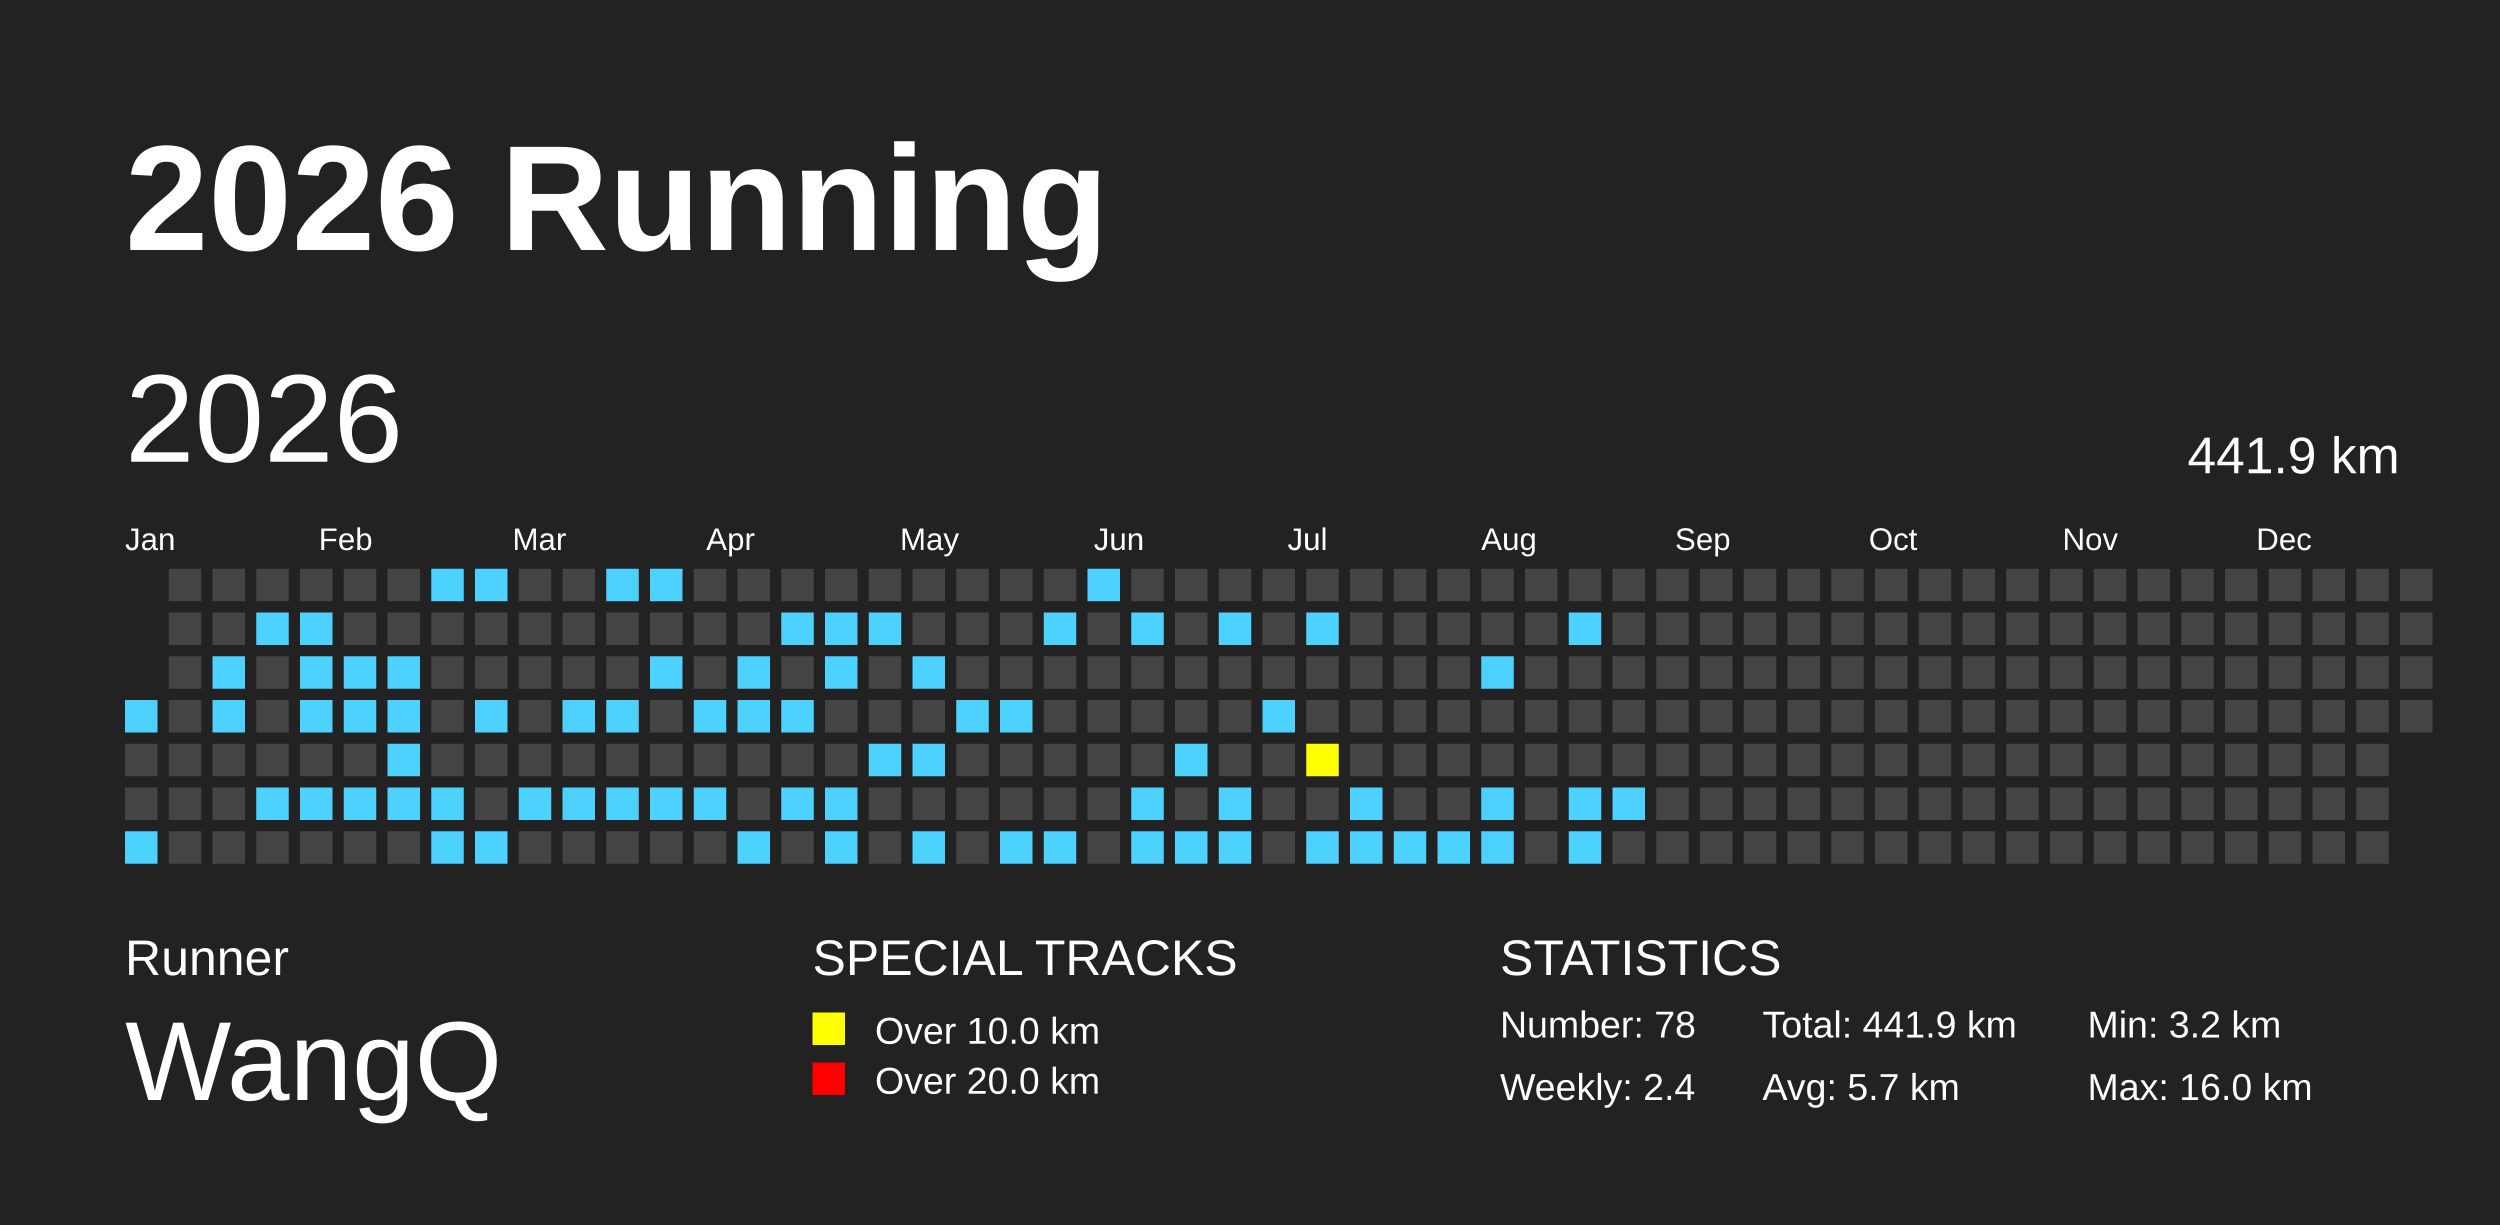
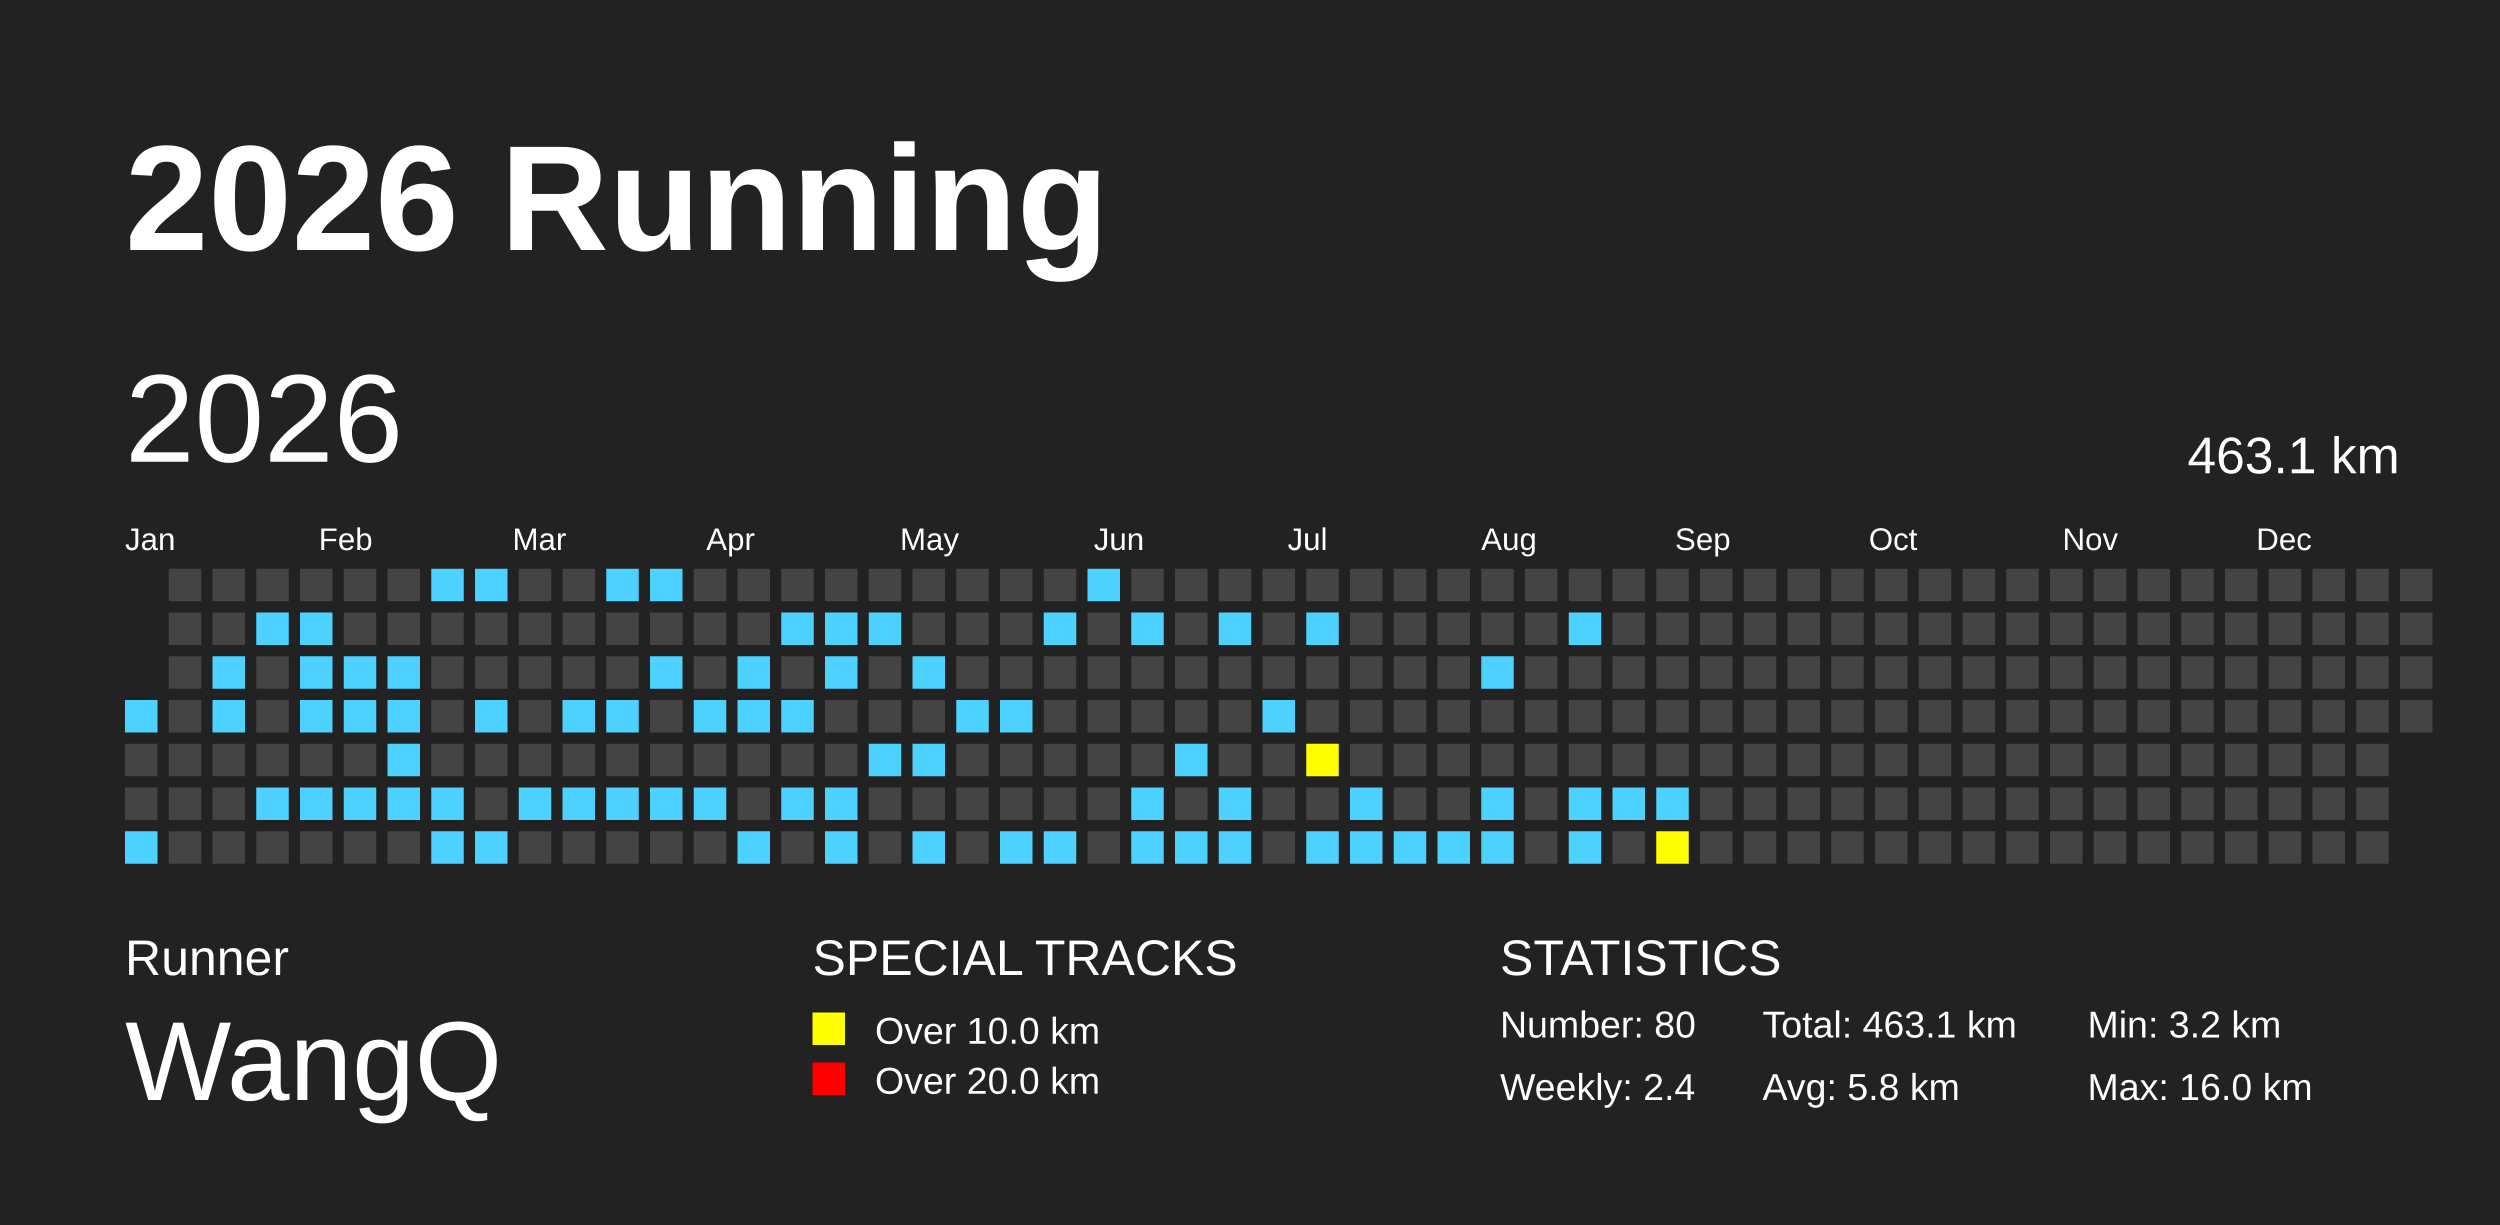
<svg xmlns="http://www.w3.org/2000/svg" baseProfile="full" height="98mm" version="1.1" viewBox="0,0,200,98" width="200mm">
  <defs />
  <rect fill="#222222" height="98" width="200" x="0" y="0" />
  <text fill="#FFFFFF" style="font-size:12px; font-family:Arial; font-weight:bold;" x="10" y="20">2026 Running</text>
  <text fill="#FFFFFF" style="font-size:4px; font-family:Arial" x="10" y="78">Runner</text>
  <text fill="#FFFFFF" style="font-size:9px; font-family:Arial" x="10" y="88">WangQ</text>
  <text fill="#FFFFFF" style="font-size:4px; font-family:Arial" x="65" y="78">SPECIAL TRACKS</text>
  <rect fill="yellow" height="2.6" width="2.6" x="65" y="81" />
  <text fill="#FFFFFF" style="font-size:3px; font-family:Arial" x="70" y="83.5">Over 10.0 km</text>
  <rect fill="red" height="2.6" width="2.6" x="65" y="85" />
  <text fill="#FFFFFF" style="font-size:3px; font-family:Arial" x="70" y="87.5">Over 20.0 km</text>
  <text fill="#FFFFFF" style="font-size:4px; font-family:Arial" x="120" y="78">STATISTICS</text>
-   <text fill="#FFFFFF" style="font-size:3px; font-family:Arial" x="120" y="83">Number: 78</text>
+   <text fill="#FFFFFF" style="font-size:3px; font-family:Arial" x="120" y="83">Number: 80</text>
  <text fill="#FFFFFF" style="font-size:3px; font-family:Arial" x="120" y="88">Weekly: 2.4</text>
-   <text fill="#FFFFFF" style="font-size:3px; font-family:Arial" x="141" y="83">Total: 441.9 km</text>
-   <text fill="#FFFFFF" style="font-size:3px; font-family:Arial" x="141" y="88">Avg: 5.7 km</text>
+   <text fill="#FFFFFF" style="font-size:3px; font-family:Arial" x="141" y="83">Total: 463.1 km</text>
+   <text fill="#FFFFFF" style="font-size:3px; font-family:Arial" x="141" y="88">Avg: 5.8 km</text>
  <text fill="#FFFFFF" style="font-size:3px; font-family:Arial" x="167" y="83">Min: 3.2 km</text>
  <text fill="#FFFFFF" style="font-size:3px; font-family:Arial" x="167" y="88">Max: 16.0 km</text>
  <text dominant-baseline="hanging" fill="#FFFFFF" style="font-size:10.0px; font-family:Arial;" x="10" y="30">2026</text>
-   <text dominant-baseline="hanging" fill="#FFFFFF" style="font-size:4.125px; font-family:Arial;" x="175" y="35">441.9 km</text>
+   <text dominant-baseline="hanging" fill="#FFFFFF" style="font-size:4.125px; font-family:Arial;" x="175" y="35">463.1 km</text>
  <text fill="#FFFFFF" style="font-size:2.5px; font-family:Arial" x="10.0" y="44">Jan</text>
  <text fill="#FFFFFF" style="font-size:2.5px; font-family:Arial" x="25.5" y="44">Feb</text>
  <text fill="#FFFFFF" style="font-size:2.5px; font-family:Arial" x="41.0" y="44">Mar</text>
  <text fill="#FFFFFF" style="font-size:2.5px; font-family:Arial" x="56.5" y="44">Apr</text>
  <text fill="#FFFFFF" style="font-size:2.5px; font-family:Arial" x="72.0" y="44">May</text>
  <text fill="#FFFFFF" style="font-size:2.5px; font-family:Arial" x="87.5" y="44">Jun</text>
  <text fill="#FFFFFF" style="font-size:2.5px; font-family:Arial" x="103.0" y="44">Jul</text>
  <text fill="#FFFFFF" style="font-size:2.5px; font-family:Arial" x="118.5" y="44">Aug</text>
  <text fill="#FFFFFF" style="font-size:2.5px; font-family:Arial" x="134.0" y="44">Sep</text>
  <text fill="#FFFFFF" style="font-size:2.5px; font-family:Arial" x="149.5" y="44">Oct</text>
  <text fill="#FFFFFF" style="font-size:2.5px; font-family:Arial" x="165.0" y="44">Nov</text>
  <text fill="#FFFFFF" style="font-size:2.5px; font-family:Arial" x="180.5" y="44">Dec</text>
  <rect fill="#4DD2FF" height="2.6" width="2.6" x="10.0" y="56.0" />
  <rect fill="#444444" height="2.6" width="2.6" x="10.0" y="59.5" />
  <rect fill="#444444" height="2.6" width="2.6" x="10.0" y="63.0" />
  <rect fill="#4DD2FF" height="2.6" width="2.6" x="10.0" y="66.5" />
  <rect fill="#444444" height="2.6" width="2.6" x="13.5" y="45.5" />
  <rect fill="#444444" height="2.6" width="2.6" x="13.5" y="49.0" />
  <rect fill="#444444" height="2.6" width="2.6" x="13.5" y="52.5" />
  <rect fill="#444444" height="2.6" width="2.6" x="13.5" y="56.0" />
  <rect fill="#444444" height="2.6" width="2.6" x="13.5" y="59.5" />
  <rect fill="#444444" height="2.6" width="2.6" x="13.5" y="63.0" />
  <rect fill="#444444" height="2.6" width="2.6" x="13.5" y="66.5" />
  <rect fill="#444444" height="2.6" width="2.6" x="17.0" y="45.5" />
  <rect fill="#444444" height="2.6" width="2.6" x="17.0" y="49.0" />
  <rect fill="#4DD2FF" height="2.6" width="2.6" x="17.0" y="52.5" />
  <rect fill="#4DD2FF" height="2.6" width="2.6" x="17.0" y="56.0" />
  <rect fill="#444444" height="2.6" width="2.6" x="17.0" y="59.5" />
  <rect fill="#444444" height="2.6" width="2.6" x="17.0" y="63.0" />
  <rect fill="#444444" height="2.6" width="2.6" x="17.0" y="66.5" />
  <rect fill="#444444" height="2.6" width="2.6" x="20.5" y="45.5" />
  <rect fill="#4DD2FF" height="2.6" width="2.6" x="20.5" y="49.0" />
  <rect fill="#444444" height="2.6" width="2.6" x="20.5" y="52.5" />
  <rect fill="#444444" height="2.6" width="2.6" x="20.5" y="56.0" />
  <rect fill="#444444" height="2.6" width="2.6" x="20.5" y="59.5" />
  <rect fill="#4DD2FF" height="2.6" width="2.6" x="20.5" y="63.0" />
  <rect fill="#444444" height="2.6" width="2.6" x="20.5" y="66.5" />
  <rect fill="#444444" height="2.6" width="2.6" x="24.0" y="45.5" />
  <rect fill="#4DD2FF" height="2.6" width="2.6" x="24.0" y="49.0" />
  <rect fill="#4DD2FF" height="2.6" width="2.6" x="24.0" y="52.5" />
  <rect fill="#4DD2FF" height="2.6" width="2.6" x="24.0" y="56.0" />
  <rect fill="#444444" height="2.6" width="2.6" x="24.0" y="59.5" />
  <rect fill="#4DD2FF" height="2.6" width="2.6" x="24.0" y="63.0" />
  <rect fill="#444444" height="2.6" width="2.6" x="24.0" y="66.5" />
  <rect fill="#444444" height="2.6" width="2.6" x="27.5" y="45.5" />
  <rect fill="#444444" height="2.6" width="2.6" x="27.5" y="49.0" />
  <rect fill="#4DD2FF" height="2.6" width="2.6" x="27.5" y="52.5" />
  <rect fill="#4DD2FF" height="2.6" width="2.6" x="27.5" y="56.0" />
  <rect fill="#444444" height="2.6" width="2.6" x="27.5" y="59.5" />
  <rect fill="#4DD2FF" height="2.6" width="2.6" x="27.5" y="63.0" />
  <rect fill="#444444" height="2.6" width="2.6" x="27.5" y="66.5" />
  <rect fill="#444444" height="2.6" width="2.6" x="31.0" y="45.5" />
  <rect fill="#444444" height="2.6" width="2.6" x="31.0" y="49.0" />
  <rect fill="#4DD2FF" height="2.6" width="2.6" x="31.0" y="52.5" />
  <rect fill="#4DD2FF" height="2.6" width="2.6" x="31.0" y="56.0" />
  <rect fill="#4DD2FF" height="2.6" width="2.6" x="31.0" y="59.5" />
  <rect fill="#4DD2FF" height="2.6" width="2.6" x="31.0" y="63.0" />
  <rect fill="#444444" height="2.6" width="2.6" x="31.0" y="66.5" />
  <rect fill="#4DD2FF" height="2.6" width="2.6" x="34.5" y="45.5" />
  <rect fill="#444444" height="2.6" width="2.6" x="34.5" y="49.0" />
  <rect fill="#444444" height="2.6" width="2.6" x="34.5" y="52.5" />
  <rect fill="#444444" height="2.6" width="2.6" x="34.5" y="56.0" />
  <rect fill="#444444" height="2.6" width="2.6" x="34.5" y="59.5" />
  <rect fill="#4DD2FF" height="2.6" width="2.6" x="34.5" y="63.0" />
  <rect fill="#4DD2FF" height="2.6" width="2.6" x="34.5" y="66.5" />
  <rect fill="#4DD2FF" height="2.6" width="2.6" x="38.0" y="45.5" />
  <rect fill="#444444" height="2.6" width="2.6" x="38.0" y="49.0" />
  <rect fill="#444444" height="2.6" width="2.6" x="38.0" y="52.5" />
  <rect fill="#4DD2FF" height="2.6" width="2.6" x="38.0" y="56.0" />
  <rect fill="#444444" height="2.6" width="2.6" x="38.0" y="59.5" />
  <rect fill="#444444" height="2.6" width="2.6" x="38.0" y="63.0" />
  <rect fill="#4DD2FF" height="2.6" width="2.6" x="38.0" y="66.5" />
  <rect fill="#444444" height="2.6" width="2.6" x="41.5" y="45.5" />
  <rect fill="#444444" height="2.6" width="2.6" x="41.5" y="49.0" />
  <rect fill="#444444" height="2.6" width="2.6" x="41.5" y="52.5" />
  <rect fill="#444444" height="2.6" width="2.6" x="41.5" y="56.0" />
  <rect fill="#444444" height="2.6" width="2.6" x="41.5" y="59.5" />
  <rect fill="#4DD2FF" height="2.6" width="2.6" x="41.5" y="63.0" />
  <rect fill="#444444" height="2.6" width="2.6" x="41.5" y="66.5" />
  <rect fill="#444444" height="2.6" width="2.6" x="45.0" y="45.5" />
  <rect fill="#444444" height="2.6" width="2.6" x="45.0" y="49.0" />
  <rect fill="#444444" height="2.6" width="2.6" x="45.0" y="52.5" />
  <rect fill="#4DD2FF" height="2.6" width="2.6" x="45.0" y="56.0" />
  <rect fill="#444444" height="2.6" width="2.6" x="45.0" y="59.5" />
  <rect fill="#4DD2FF" height="2.6" width="2.6" x="45.0" y="63.0" />
  <rect fill="#444444" height="2.6" width="2.6" x="45.0" y="66.5" />
  <rect fill="#4DD2FF" height="2.6" width="2.6" x="48.5" y="45.5" />
  <rect fill="#444444" height="2.6" width="2.6" x="48.5" y="49.0" />
  <rect fill="#444444" height="2.6" width="2.6" x="48.5" y="52.5" />
  <rect fill="#4DD2FF" height="2.6" width="2.6" x="48.5" y="56.0" />
  <rect fill="#444444" height="2.6" width="2.6" x="48.5" y="59.5" />
  <rect fill="#4DD2FF" height="2.6" width="2.6" x="48.5" y="63.0" />
  <rect fill="#444444" height="2.6" width="2.6" x="48.5" y="66.5" />
  <rect fill="#4DD2FF" height="2.6" width="2.6" x="52.0" y="45.5" />
  <rect fill="#444444" height="2.6" width="2.6" x="52.0" y="49.0" />
  <rect fill="#4DD2FF" height="2.6" width="2.6" x="52.0" y="52.5" />
  <rect fill="#444444" height="2.6" width="2.6" x="52.0" y="56.0" />
  <rect fill="#444444" height="2.6" width="2.6" x="52.0" y="59.5" />
  <rect fill="#4DD2FF" height="2.6" width="2.6" x="52.0" y="63.0" />
  <rect fill="#444444" height="2.6" width="2.6" x="52.0" y="66.5" />
  <rect fill="#444444" height="2.6" width="2.6" x="55.5" y="45.5" />
  <rect fill="#444444" height="2.6" width="2.6" x="55.5" y="49.0" />
  <rect fill="#444444" height="2.6" width="2.6" x="55.5" y="52.5" />
  <rect fill="#4DD2FF" height="2.6" width="2.6" x="55.5" y="56.0" />
  <rect fill="#444444" height="2.6" width="2.6" x="55.5" y="59.5" />
  <rect fill="#4DD2FF" height="2.6" width="2.6" x="55.5" y="63.0" />
  <rect fill="#444444" height="2.6" width="2.6" x="55.5" y="66.5" />
  <rect fill="#444444" height="2.6" width="2.6" x="59.0" y="45.5" />
  <rect fill="#444444" height="2.6" width="2.6" x="59.0" y="49.0" />
  <rect fill="#4DD2FF" height="2.6" width="2.6" x="59.0" y="52.5" />
  <rect fill="#4DD2FF" height="2.6" width="2.6" x="59.0" y="56.0" />
  <rect fill="#444444" height="2.6" width="2.6" x="59.0" y="59.5" />
  <rect fill="#444444" height="2.6" width="2.6" x="59.0" y="63.0" />
  <rect fill="#4DD2FF" height="2.6" width="2.6" x="59.0" y="66.5" />
  <rect fill="#444444" height="2.6" width="2.6" x="62.5" y="45.5" />
  <rect fill="#4DD2FF" height="2.6" width="2.6" x="62.5" y="49.0" />
  <rect fill="#444444" height="2.6" width="2.6" x="62.5" y="52.5" />
  <rect fill="#4DD2FF" height="2.6" width="2.6" x="62.5" y="56.0" />
  <rect fill="#444444" height="2.6" width="2.6" x="62.5" y="59.5" />
  <rect fill="#4DD2FF" height="2.6" width="2.6" x="62.5" y="63.0" />
  <rect fill="#444444" height="2.6" width="2.6" x="62.5" y="66.5" />
  <rect fill="#444444" height="2.6" width="2.6" x="66.0" y="45.5" />
  <rect fill="#4DD2FF" height="2.6" width="2.6" x="66.0" y="49.0" />
  <rect fill="#4DD2FF" height="2.6" width="2.6" x="66.0" y="52.5" />
  <rect fill="#444444" height="2.6" width="2.6" x="66.0" y="56.0" />
  <rect fill="#444444" height="2.6" width="2.6" x="66.0" y="59.5" />
  <rect fill="#4DD2FF" height="2.6" width="2.6" x="66.0" y="63.0" />
  <rect fill="#4DD2FF" height="2.6" width="2.6" x="66.0" y="66.5" />
  <rect fill="#444444" height="2.6" width="2.6" x="69.5" y="45.5" />
  <rect fill="#4DD2FF" height="2.6" width="2.6" x="69.5" y="49.0" />
  <rect fill="#444444" height="2.6" width="2.6" x="69.5" y="52.5" />
  <rect fill="#444444" height="2.6" width="2.6" x="69.5" y="56.0" />
  <rect fill="#4DD2FF" height="2.6" width="2.6" x="69.5" y="59.5" />
  <rect fill="#444444" height="2.6" width="2.6" x="69.5" y="63.0" />
  <rect fill="#444444" height="2.6" width="2.6" x="69.5" y="66.5" />
  <rect fill="#444444" height="2.6" width="2.6" x="73.0" y="45.5" />
  <rect fill="#444444" height="2.6" width="2.6" x="73.0" y="49.0" />
  <rect fill="#4DD2FF" height="2.6" width="2.6" x="73.0" y="52.5" />
  <rect fill="#444444" height="2.6" width="2.6" x="73.0" y="56.0" />
  <rect fill="#4DD2FF" height="2.6" width="2.6" x="73.0" y="59.5" />
  <rect fill="#444444" height="2.6" width="2.6" x="73.0" y="63.0" />
  <rect fill="#4DD2FF" height="2.6" width="2.6" x="73.0" y="66.5" />
  <rect fill="#444444" height="2.6" width="2.6" x="76.5" y="45.5" />
  <rect fill="#444444" height="2.6" width="2.6" x="76.5" y="49.0" />
  <rect fill="#444444" height="2.6" width="2.6" x="76.5" y="52.5" />
  <rect fill="#4DD2FF" height="2.6" width="2.6" x="76.5" y="56.0" />
  <rect fill="#444444" height="2.6" width="2.6" x="76.5" y="59.5" />
  <rect fill="#444444" height="2.6" width="2.6" x="76.5" y="63.0" />
  <rect fill="#444444" height="2.6" width="2.6" x="76.5" y="66.5" />
  <rect fill="#444444" height="2.6" width="2.6" x="80.0" y="45.5" />
  <rect fill="#444444" height="2.6" width="2.6" x="80.0" y="49.0" />
  <rect fill="#444444" height="2.6" width="2.6" x="80.0" y="52.5" />
  <rect fill="#4DD2FF" height="2.6" width="2.6" x="80.0" y="56.0" />
  <rect fill="#444444" height="2.6" width="2.6" x="80.0" y="59.5" />
  <rect fill="#444444" height="2.6" width="2.6" x="80.0" y="63.0" />
  <rect fill="#4DD2FF" height="2.6" width="2.6" x="80.0" y="66.5" />
  <rect fill="#444444" height="2.6" width="2.6" x="83.5" y="45.5" />
  <rect fill="#4DD2FF" height="2.6" width="2.6" x="83.5" y="49.0" />
  <rect fill="#444444" height="2.6" width="2.6" x="83.5" y="52.5" />
  <rect fill="#444444" height="2.6" width="2.6" x="83.5" y="56.0" />
  <rect fill="#444444" height="2.6" width="2.6" x="83.5" y="59.5" />
  <rect fill="#444444" height="2.6" width="2.6" x="83.5" y="63.0" />
  <rect fill="#4DD2FF" height="2.6" width="2.6" x="83.5" y="66.5" />
  <rect fill="#4DD2FF" height="2.6" width="2.6" x="87.0" y="45.5" />
  <rect fill="#444444" height="2.6" width="2.6" x="87.0" y="49.0" />
  <rect fill="#444444" height="2.6" width="2.6" x="87.0" y="52.5" />
  <rect fill="#444444" height="2.6" width="2.6" x="87.0" y="56.0" />
  <rect fill="#444444" height="2.6" width="2.6" x="87.0" y="59.5" />
  <rect fill="#444444" height="2.6" width="2.6" x="87.0" y="63.0" />
  <rect fill="#444444" height="2.6" width="2.6" x="87.0" y="66.5" />
  <rect fill="#444444" height="2.6" width="2.6" x="90.5" y="45.5" />
  <rect fill="#4DD2FF" height="2.6" width="2.6" x="90.5" y="49.0" />
  <rect fill="#444444" height="2.6" width="2.6" x="90.5" y="52.5" />
  <rect fill="#444444" height="2.6" width="2.6" x="90.5" y="56.0" />
  <rect fill="#444444" height="2.6" width="2.6" x="90.5" y="59.5" />
  <rect fill="#4DD2FF" height="2.6" width="2.6" x="90.5" y="63.0" />
  <rect fill="#4DD2FF" height="2.6" width="2.6" x="90.5" y="66.5" />
  <rect fill="#444444" height="2.6" width="2.6" x="94.0" y="45.5" />
  <rect fill="#444444" height="2.6" width="2.6" x="94.0" y="49.0" />
  <rect fill="#444444" height="2.6" width="2.6" x="94.0" y="52.5" />
  <rect fill="#444444" height="2.6" width="2.6" x="94.0" y="56.0" />
  <rect fill="#4DD2FF" height="2.6" width="2.6" x="94.0" y="59.5" />
  <rect fill="#444444" height="2.6" width="2.6" x="94.0" y="63.0" />
  <rect fill="#4DD2FF" height="2.6" width="2.6" x="94.0" y="66.5" />
  <rect fill="#444444" height="2.6" width="2.6" x="97.5" y="45.5" />
  <rect fill="#4DD2FF" height="2.6" width="2.6" x="97.5" y="49.0" />
  <rect fill="#444444" height="2.6" width="2.6" x="97.5" y="52.5" />
  <rect fill="#444444" height="2.6" width="2.6" x="97.5" y="56.0" />
  <rect fill="#444444" height="2.6" width="2.6" x="97.5" y="59.5" />
  <rect fill="#4DD2FF" height="2.6" width="2.6" x="97.5" y="63.0" />
  <rect fill="#4DD2FF" height="2.6" width="2.6" x="97.5" y="66.5" />
  <rect fill="#444444" height="2.6" width="2.6" x="101.0" y="45.5" />
  <rect fill="#444444" height="2.6" width="2.6" x="101.0" y="49.0" />
  <rect fill="#444444" height="2.6" width="2.6" x="101.0" y="52.5" />
  <rect fill="#4DD2FF" height="2.6" width="2.6" x="101.0" y="56.0" />
  <rect fill="#444444" height="2.6" width="2.6" x="101.0" y="59.5" />
  <rect fill="#444444" height="2.6" width="2.6" x="101.0" y="63.0" />
  <rect fill="#444444" height="2.6" width="2.6" x="101.0" y="66.5" />
  <rect fill="#444444" height="2.6" width="2.6" x="104.5" y="45.5" />
  <rect fill="#4DD2FF" height="2.6" width="2.6" x="104.5" y="49.0" />
  <rect fill="#444444" height="2.6" width="2.6" x="104.5" y="52.5" />
  <rect fill="#444444" height="2.6" width="2.6" x="104.5" y="56.0" />
  <rect fill="yellow" height="2.6" width="2.6" x="104.5" y="59.5" />
  <rect fill="#444444" height="2.6" width="2.6" x="104.5" y="63.0" />
  <rect fill="#4DD2FF" height="2.6" width="2.6" x="104.5" y="66.5" />
  <rect fill="#444444" height="2.6" width="2.6" x="108.0" y="45.5" />
  <rect fill="#444444" height="2.6" width="2.6" x="108.0" y="49.0" />
  <rect fill="#444444" height="2.6" width="2.6" x="108.0" y="52.5" />
  <rect fill="#444444" height="2.6" width="2.6" x="108.0" y="56.0" />
  <rect fill="#444444" height="2.6" width="2.6" x="108.0" y="59.5" />
  <rect fill="#4DD2FF" height="2.6" width="2.6" x="108.0" y="63.0" />
  <rect fill="#4DD2FF" height="2.6" width="2.6" x="108.0" y="66.5" />
  <rect fill="#444444" height="2.6" width="2.6" x="111.5" y="45.5" />
  <rect fill="#444444" height="2.6" width="2.6" x="111.5" y="49.0" />
  <rect fill="#444444" height="2.6" width="2.6" x="111.5" y="52.5" />
  <rect fill="#444444" height="2.6" width="2.6" x="111.5" y="56.0" />
  <rect fill="#444444" height="2.6" width="2.6" x="111.5" y="59.5" />
  <rect fill="#444444" height="2.6" width="2.6" x="111.5" y="63.0" />
  <rect fill="#4DD2FF" height="2.6" width="2.6" x="111.5" y="66.5" />
  <rect fill="#444444" height="2.6" width="2.6" x="115.0" y="45.5" />
  <rect fill="#444444" height="2.6" width="2.6" x="115.0" y="49.0" />
  <rect fill="#444444" height="2.6" width="2.6" x="115.0" y="52.5" />
  <rect fill="#444444" height="2.6" width="2.6" x="115.0" y="56.0" />
  <rect fill="#444444" height="2.6" width="2.6" x="115.0" y="59.5" />
  <rect fill="#444444" height="2.6" width="2.6" x="115.0" y="63.0" />
  <rect fill="#4DD2FF" height="2.6" width="2.6" x="115.0" y="66.5" />
  <rect fill="#444444" height="2.6" width="2.6" x="118.5" y="45.5" />
  <rect fill="#444444" height="2.6" width="2.6" x="118.5" y="49.0" />
  <rect fill="#4DD2FF" height="2.6" width="2.6" x="118.5" y="52.5" />
  <rect fill="#444444" height="2.6" width="2.6" x="118.5" y="56.0" />
  <rect fill="#444444" height="2.6" width="2.6" x="118.5" y="59.5" />
  <rect fill="#4DD2FF" height="2.6" width="2.6" x="118.5" y="63.0" />
  <rect fill="#4DD2FF" height="2.6" width="2.6" x="118.5" y="66.5" />
  <rect fill="#444444" height="2.6" width="2.6" x="122.0" y="45.5" />
  <rect fill="#444444" height="2.6" width="2.6" x="122.0" y="49.0" />
  <rect fill="#444444" height="2.6" width="2.6" x="122.0" y="52.5" />
  <rect fill="#444444" height="2.6" width="2.6" x="122.0" y="56.0" />
  <rect fill="#444444" height="2.6" width="2.6" x="122.0" y="59.5" />
  <rect fill="#444444" height="2.6" width="2.6" x="122.0" y="63.0" />
  <rect fill="#444444" height="2.6" width="2.6" x="122.0" y="66.5" />
  <rect fill="#444444" height="2.6" width="2.6" x="125.5" y="45.5" />
  <rect fill="#4DD2FF" height="2.6" width="2.6" x="125.5" y="49.0" />
  <rect fill="#444444" height="2.6" width="2.6" x="125.5" y="52.5" />
  <rect fill="#444444" height="2.6" width="2.6" x="125.5" y="56.0" />
  <rect fill="#444444" height="2.6" width="2.6" x="125.5" y="59.5" />
  <rect fill="#4DD2FF" height="2.6" width="2.6" x="125.5" y="63.0" />
  <rect fill="#4DD2FF" height="2.6" width="2.6" x="125.5" y="66.5" />
  <rect fill="#444444" height="2.6" width="2.6" x="129.0" y="45.5" />
  <rect fill="#444444" height="2.6" width="2.6" x="129.0" y="49.0" />
  <rect fill="#444444" height="2.6" width="2.6" x="129.0" y="52.5" />
  <rect fill="#444444" height="2.6" width="2.6" x="129.0" y="56.0" />
  <rect fill="#444444" height="2.6" width="2.6" x="129.0" y="59.5" />
  <rect fill="#4DD2FF" height="2.6" width="2.6" x="129.0" y="63.0" />
  <rect fill="#444444" height="2.6" width="2.6" x="129.0" y="66.5" />
  <rect fill="#444444" height="2.6" width="2.6" x="132.5" y="45.5" />
  <rect fill="#444444" height="2.6" width="2.6" x="132.5" y="49.0" />
  <rect fill="#444444" height="2.6" width="2.6" x="132.5" y="52.5" />
  <rect fill="#444444" height="2.6" width="2.6" x="132.5" y="56.0" />
  <rect fill="#444444" height="2.6" width="2.6" x="132.5" y="59.5" />
-   <rect fill="#444444" height="2.6" width="2.6" x="132.5" y="63.0" />
-   <rect fill="#444444" height="2.6" width="2.6" x="132.5" y="66.5" />
+   <rect fill="#4DD2FF" height="2.6" width="2.6" x="132.5" y="63.0" />
+   <rect fill="yellow" height="2.6" width="2.6" x="132.5" y="66.5" />
  <rect fill="#444444" height="2.6" width="2.6" x="136.0" y="45.5" />
  <rect fill="#444444" height="2.6" width="2.6" x="136.0" y="49.0" />
  <rect fill="#444444" height="2.6" width="2.6" x="136.0" y="52.5" />
  <rect fill="#444444" height="2.6" width="2.6" x="136.0" y="56.0" />
  <rect fill="#444444" height="2.6" width="2.6" x="136.0" y="59.5" />
  <rect fill="#444444" height="2.6" width="2.6" x="136.0" y="63.0" />
  <rect fill="#444444" height="2.6" width="2.6" x="136.0" y="66.5" />
  <rect fill="#444444" height="2.6" width="2.6" x="139.5" y="45.5" />
  <rect fill="#444444" height="2.6" width="2.6" x="139.5" y="49.0" />
  <rect fill="#444444" height="2.6" width="2.6" x="139.5" y="52.5" />
  <rect fill="#444444" height="2.6" width="2.6" x="139.5" y="56.0" />
  <rect fill="#444444" height="2.6" width="2.6" x="139.5" y="59.5" />
  <rect fill="#444444" height="2.6" width="2.6" x="139.5" y="63.0" />
  <rect fill="#444444" height="2.6" width="2.6" x="139.5" y="66.5" />
  <rect fill="#444444" height="2.6" width="2.6" x="143.0" y="45.5" />
  <rect fill="#444444" height="2.6" width="2.6" x="143.0" y="49.0" />
  <rect fill="#444444" height="2.6" width="2.6" x="143.0" y="52.5" />
  <rect fill="#444444" height="2.6" width="2.6" x="143.0" y="56.0" />
  <rect fill="#444444" height="2.6" width="2.6" x="143.0" y="59.5" />
  <rect fill="#444444" height="2.6" width="2.6" x="143.0" y="63.0" />
  <rect fill="#444444" height="2.6" width="2.6" x="143.0" y="66.5" />
  <rect fill="#444444" height="2.6" width="2.6" x="146.5" y="45.5" />
  <rect fill="#444444" height="2.6" width="2.6" x="146.5" y="49.0" />
  <rect fill="#444444" height="2.6" width="2.6" x="146.5" y="52.5" />
  <rect fill="#444444" height="2.6" width="2.6" x="146.5" y="56.0" />
  <rect fill="#444444" height="2.6" width="2.6" x="146.5" y="59.5" />
  <rect fill="#444444" height="2.6" width="2.6" x="146.5" y="63.0" />
  <rect fill="#444444" height="2.6" width="2.6" x="146.5" y="66.5" />
  <rect fill="#444444" height="2.6" width="2.6" x="150.0" y="45.5" />
  <rect fill="#444444" height="2.6" width="2.6" x="150.0" y="49.0" />
  <rect fill="#444444" height="2.6" width="2.6" x="150.0" y="52.5" />
  <rect fill="#444444" height="2.6" width="2.6" x="150.0" y="56.0" />
  <rect fill="#444444" height="2.6" width="2.6" x="150.0" y="59.5" />
  <rect fill="#444444" height="2.6" width="2.6" x="150.0" y="63.0" />
  <rect fill="#444444" height="2.6" width="2.6" x="150.0" y="66.5" />
  <rect fill="#444444" height="2.6" width="2.6" x="153.5" y="45.5" />
  <rect fill="#444444" height="2.6" width="2.6" x="153.5" y="49.0" />
  <rect fill="#444444" height="2.6" width="2.6" x="153.5" y="52.5" />
  <rect fill="#444444" height="2.6" width="2.6" x="153.5" y="56.0" />
  <rect fill="#444444" height="2.6" width="2.6" x="153.5" y="59.5" />
  <rect fill="#444444" height="2.6" width="2.6" x="153.5" y="63.0" />
  <rect fill="#444444" height="2.6" width="2.6" x="153.5" y="66.5" />
  <rect fill="#444444" height="2.6" width="2.6" x="157.0" y="45.5" />
  <rect fill="#444444" height="2.6" width="2.6" x="157.0" y="49.0" />
  <rect fill="#444444" height="2.6" width="2.6" x="157.0" y="52.5" />
  <rect fill="#444444" height="2.6" width="2.6" x="157.0" y="56.0" />
  <rect fill="#444444" height="2.6" width="2.6" x="157.0" y="59.5" />
  <rect fill="#444444" height="2.6" width="2.6" x="157.0" y="63.0" />
  <rect fill="#444444" height="2.6" width="2.6" x="157.0" y="66.5" />
  <rect fill="#444444" height="2.6" width="2.6" x="160.5" y="45.5" />
  <rect fill="#444444" height="2.6" width="2.6" x="160.5" y="49.0" />
  <rect fill="#444444" height="2.6" width="2.6" x="160.5" y="52.5" />
  <rect fill="#444444" height="2.6" width="2.6" x="160.5" y="56.0" />
  <rect fill="#444444" height="2.6" width="2.6" x="160.5" y="59.5" />
  <rect fill="#444444" height="2.6" width="2.6" x="160.5" y="63.0" />
  <rect fill="#444444" height="2.6" width="2.6" x="160.5" y="66.5" />
  <rect fill="#444444" height="2.6" width="2.6" x="164.0" y="45.5" />
  <rect fill="#444444" height="2.6" width="2.6" x="164.0" y="49.0" />
  <rect fill="#444444" height="2.6" width="2.6" x="164.0" y="52.5" />
  <rect fill="#444444" height="2.6" width="2.6" x="164.0" y="56.0" />
  <rect fill="#444444" height="2.6" width="2.6" x="164.0" y="59.5" />
  <rect fill="#444444" height="2.6" width="2.6" x="164.0" y="63.0" />
  <rect fill="#444444" height="2.6" width="2.6" x="164.0" y="66.5" />
  <rect fill="#444444" height="2.6" width="2.6" x="167.5" y="45.5" />
  <rect fill="#444444" height="2.6" width="2.6" x="167.5" y="49.0" />
  <rect fill="#444444" height="2.6" width="2.6" x="167.5" y="52.5" />
  <rect fill="#444444" height="2.6" width="2.6" x="167.5" y="56.0" />
  <rect fill="#444444" height="2.6" width="2.6" x="167.5" y="59.5" />
  <rect fill="#444444" height="2.6" width="2.6" x="167.5" y="63.0" />
  <rect fill="#444444" height="2.6" width="2.6" x="167.5" y="66.5" />
  <rect fill="#444444" height="2.6" width="2.6" x="171.0" y="45.5" />
  <rect fill="#444444" height="2.6" width="2.6" x="171.0" y="49.0" />
  <rect fill="#444444" height="2.6" width="2.6" x="171.0" y="52.5" />
  <rect fill="#444444" height="2.6" width="2.6" x="171.0" y="56.0" />
  <rect fill="#444444" height="2.6" width="2.6" x="171.0" y="59.5" />
  <rect fill="#444444" height="2.6" width="2.6" x="171.0" y="63.0" />
  <rect fill="#444444" height="2.6" width="2.6" x="171.0" y="66.5" />
  <rect fill="#444444" height="2.6" width="2.6" x="174.5" y="45.5" />
  <rect fill="#444444" height="2.6" width="2.6" x="174.5" y="49.0" />
  <rect fill="#444444" height="2.6" width="2.6" x="174.5" y="52.5" />
  <rect fill="#444444" height="2.6" width="2.6" x="174.5" y="56.0" />
  <rect fill="#444444" height="2.6" width="2.6" x="174.5" y="59.5" />
  <rect fill="#444444" height="2.6" width="2.6" x="174.5" y="63.0" />
  <rect fill="#444444" height="2.6" width="2.6" x="174.5" y="66.5" />
  <rect fill="#444444" height="2.6" width="2.6" x="178.0" y="45.5" />
  <rect fill="#444444" height="2.6" width="2.6" x="178.0" y="49.0" />
  <rect fill="#444444" height="2.6" width="2.6" x="178.0" y="52.5" />
  <rect fill="#444444" height="2.6" width="2.6" x="178.0" y="56.0" />
  <rect fill="#444444" height="2.6" width="2.6" x="178.0" y="59.5" />
  <rect fill="#444444" height="2.6" width="2.6" x="178.0" y="63.0" />
  <rect fill="#444444" height="2.6" width="2.6" x="178.0" y="66.5" />
  <rect fill="#444444" height="2.6" width="2.6" x="181.5" y="45.5" />
  <rect fill="#444444" height="2.6" width="2.6" x="181.5" y="49.0" />
  <rect fill="#444444" height="2.6" width="2.6" x="181.5" y="52.5" />
  <rect fill="#444444" height="2.6" width="2.6" x="181.5" y="56.0" />
  <rect fill="#444444" height="2.6" width="2.6" x="181.5" y="59.5" />
  <rect fill="#444444" height="2.6" width="2.6" x="181.5" y="63.0" />
  <rect fill="#444444" height="2.6" width="2.6" x="181.5" y="66.5" />
  <rect fill="#444444" height="2.6" width="2.6" x="185.0" y="45.5" />
  <rect fill="#444444" height="2.6" width="2.6" x="185.0" y="49.0" />
  <rect fill="#444444" height="2.6" width="2.6" x="185.0" y="52.5" />
  <rect fill="#444444" height="2.6" width="2.6" x="185.0" y="56.0" />
  <rect fill="#444444" height="2.6" width="2.6" x="185.0" y="59.5" />
  <rect fill="#444444" height="2.6" width="2.6" x="185.0" y="63.0" />
  <rect fill="#444444" height="2.6" width="2.6" x="185.0" y="66.5" />
  <rect fill="#444444" height="2.6" width="2.6" x="188.5" y="45.5" />
  <rect fill="#444444" height="2.6" width="2.6" x="188.5" y="49.0" />
  <rect fill="#444444" height="2.6" width="2.6" x="188.5" y="52.5" />
  <rect fill="#444444" height="2.6" width="2.6" x="188.5" y="56.0" />
  <rect fill="#444444" height="2.6" width="2.6" x="188.5" y="59.5" />
  <rect fill="#444444" height="2.6" width="2.6" x="188.5" y="63.0" />
  <rect fill="#444444" height="2.6" width="2.6" x="188.5" y="66.5" />
  <rect fill="#444444" height="2.6" width="2.6" x="192.0" y="45.5" />
  <rect fill="#444444" height="2.6" width="2.6" x="192.0" y="49.0" />
  <rect fill="#444444" height="2.6" width="2.6" x="192.0" y="52.5" />
  <rect fill="#444444" height="2.6" width="2.6" x="192.0" y="56.0" />
</svg>
